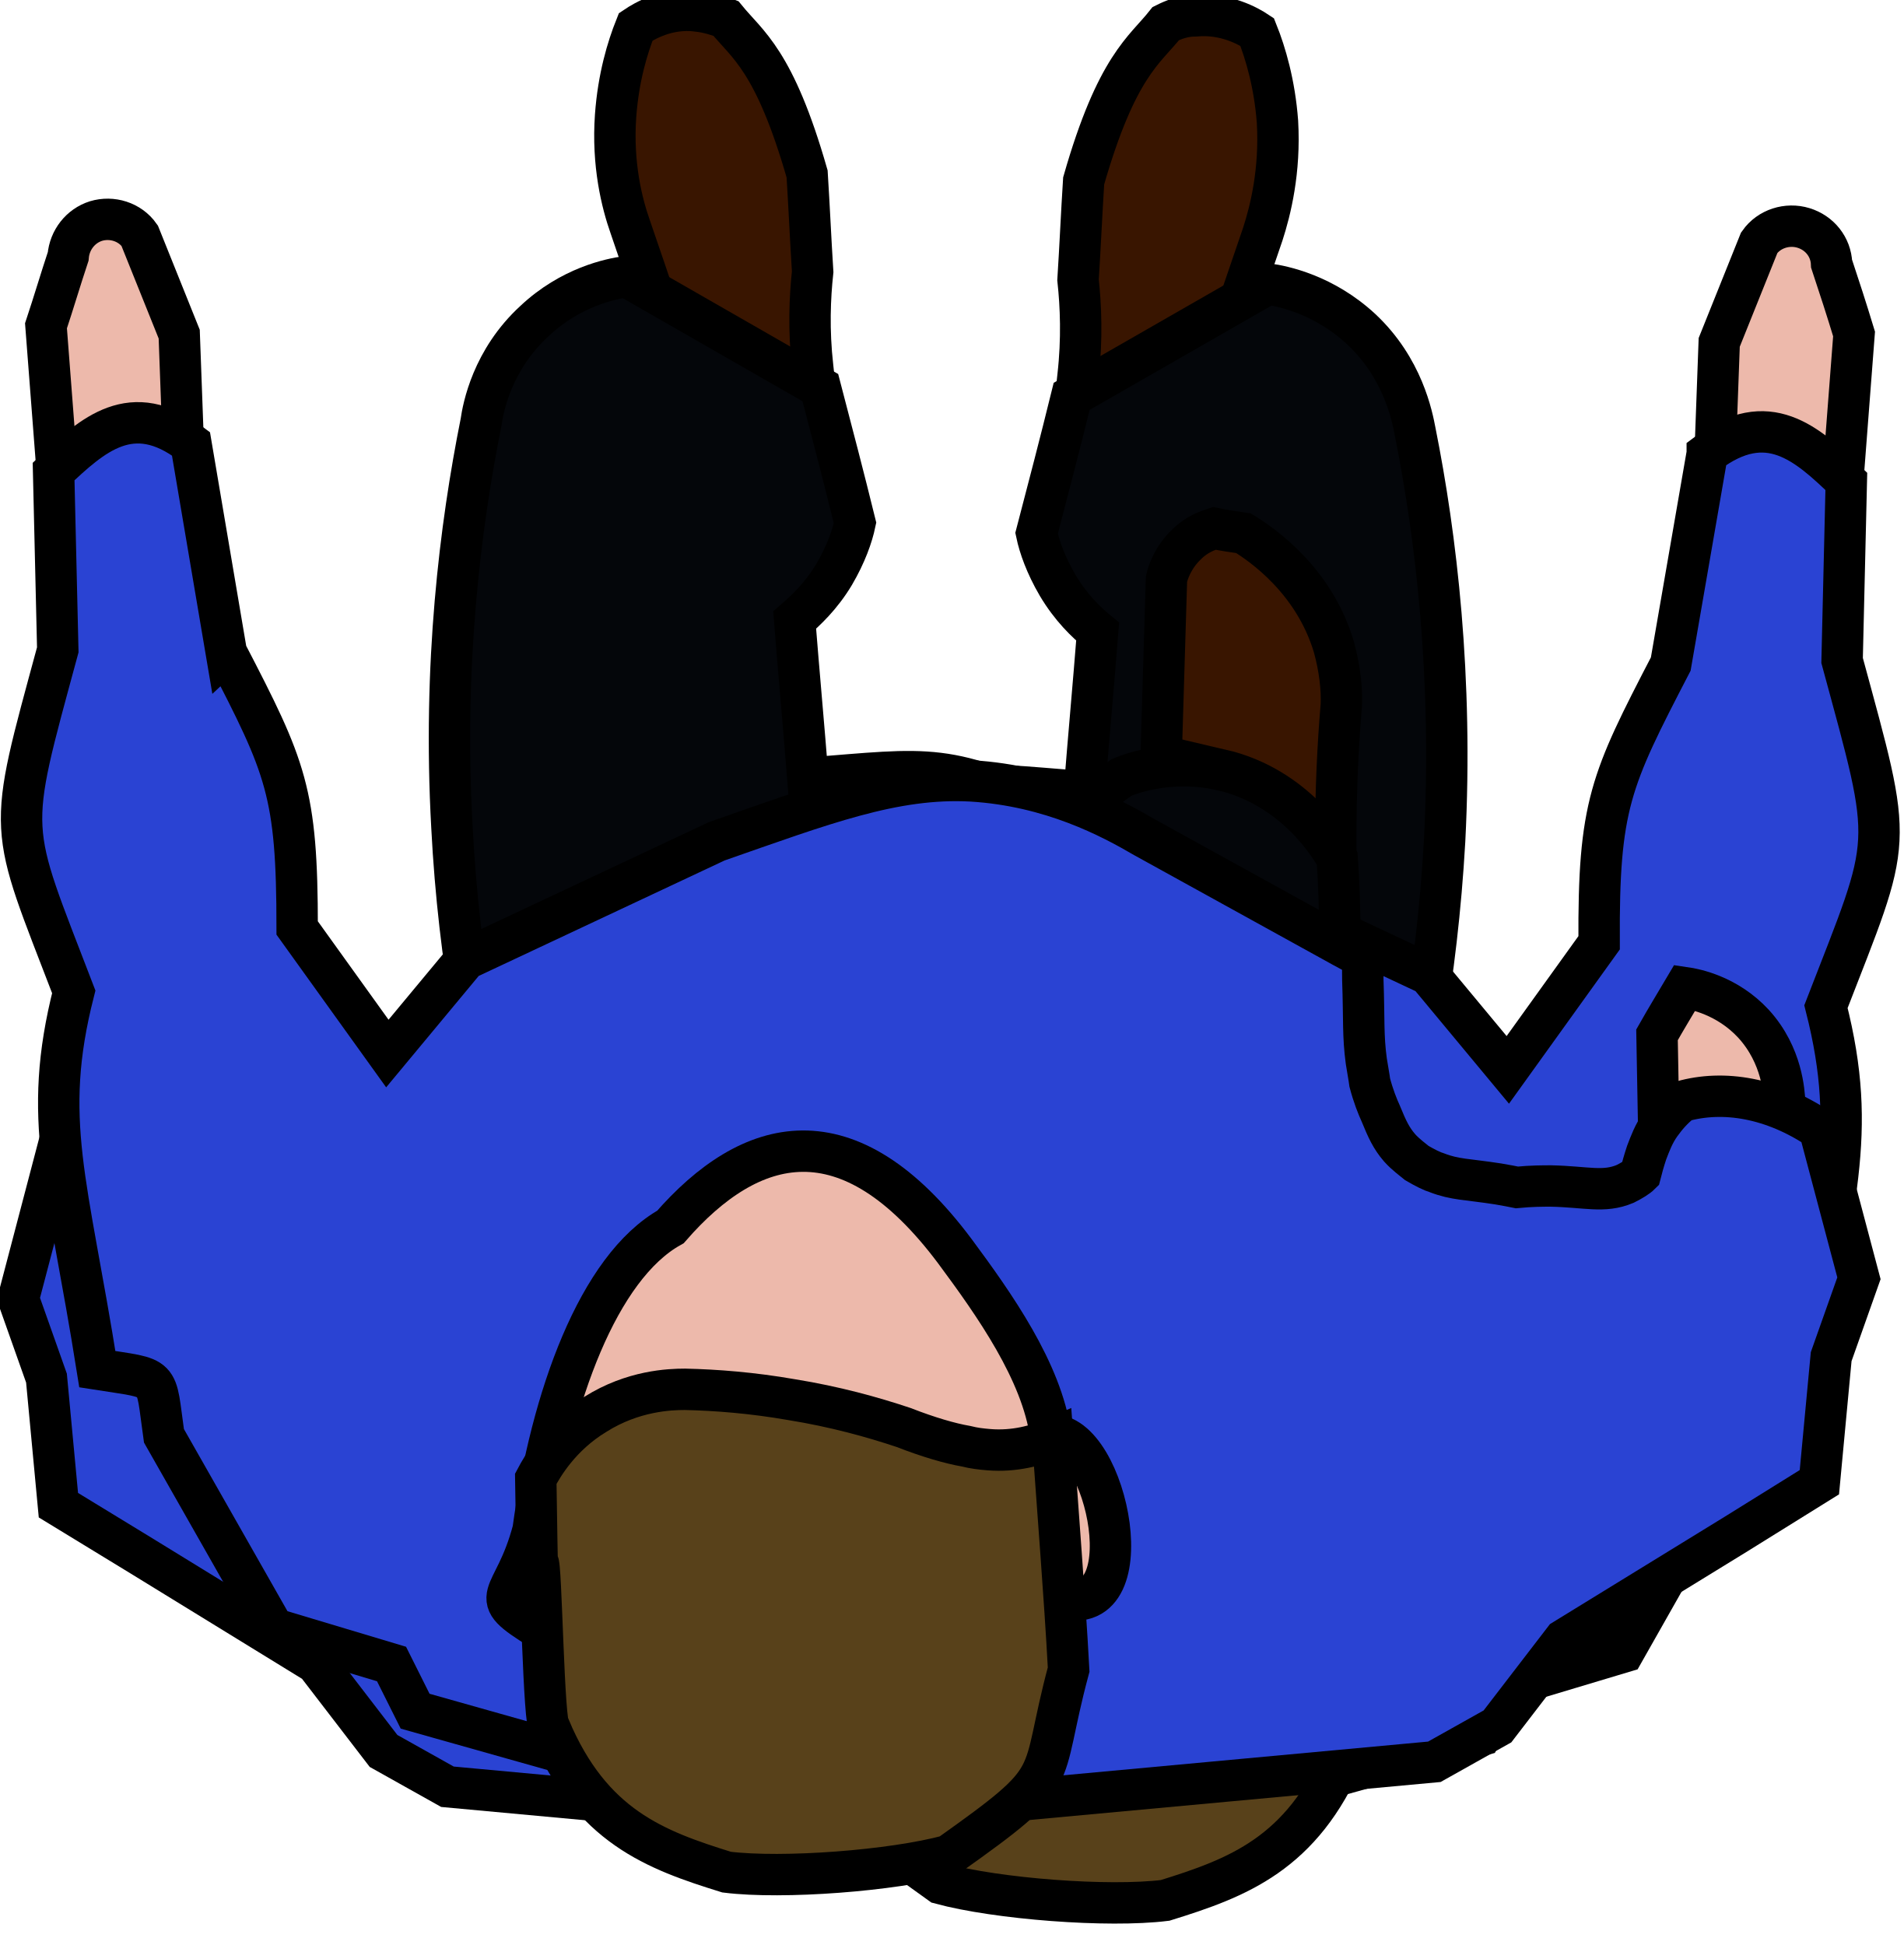
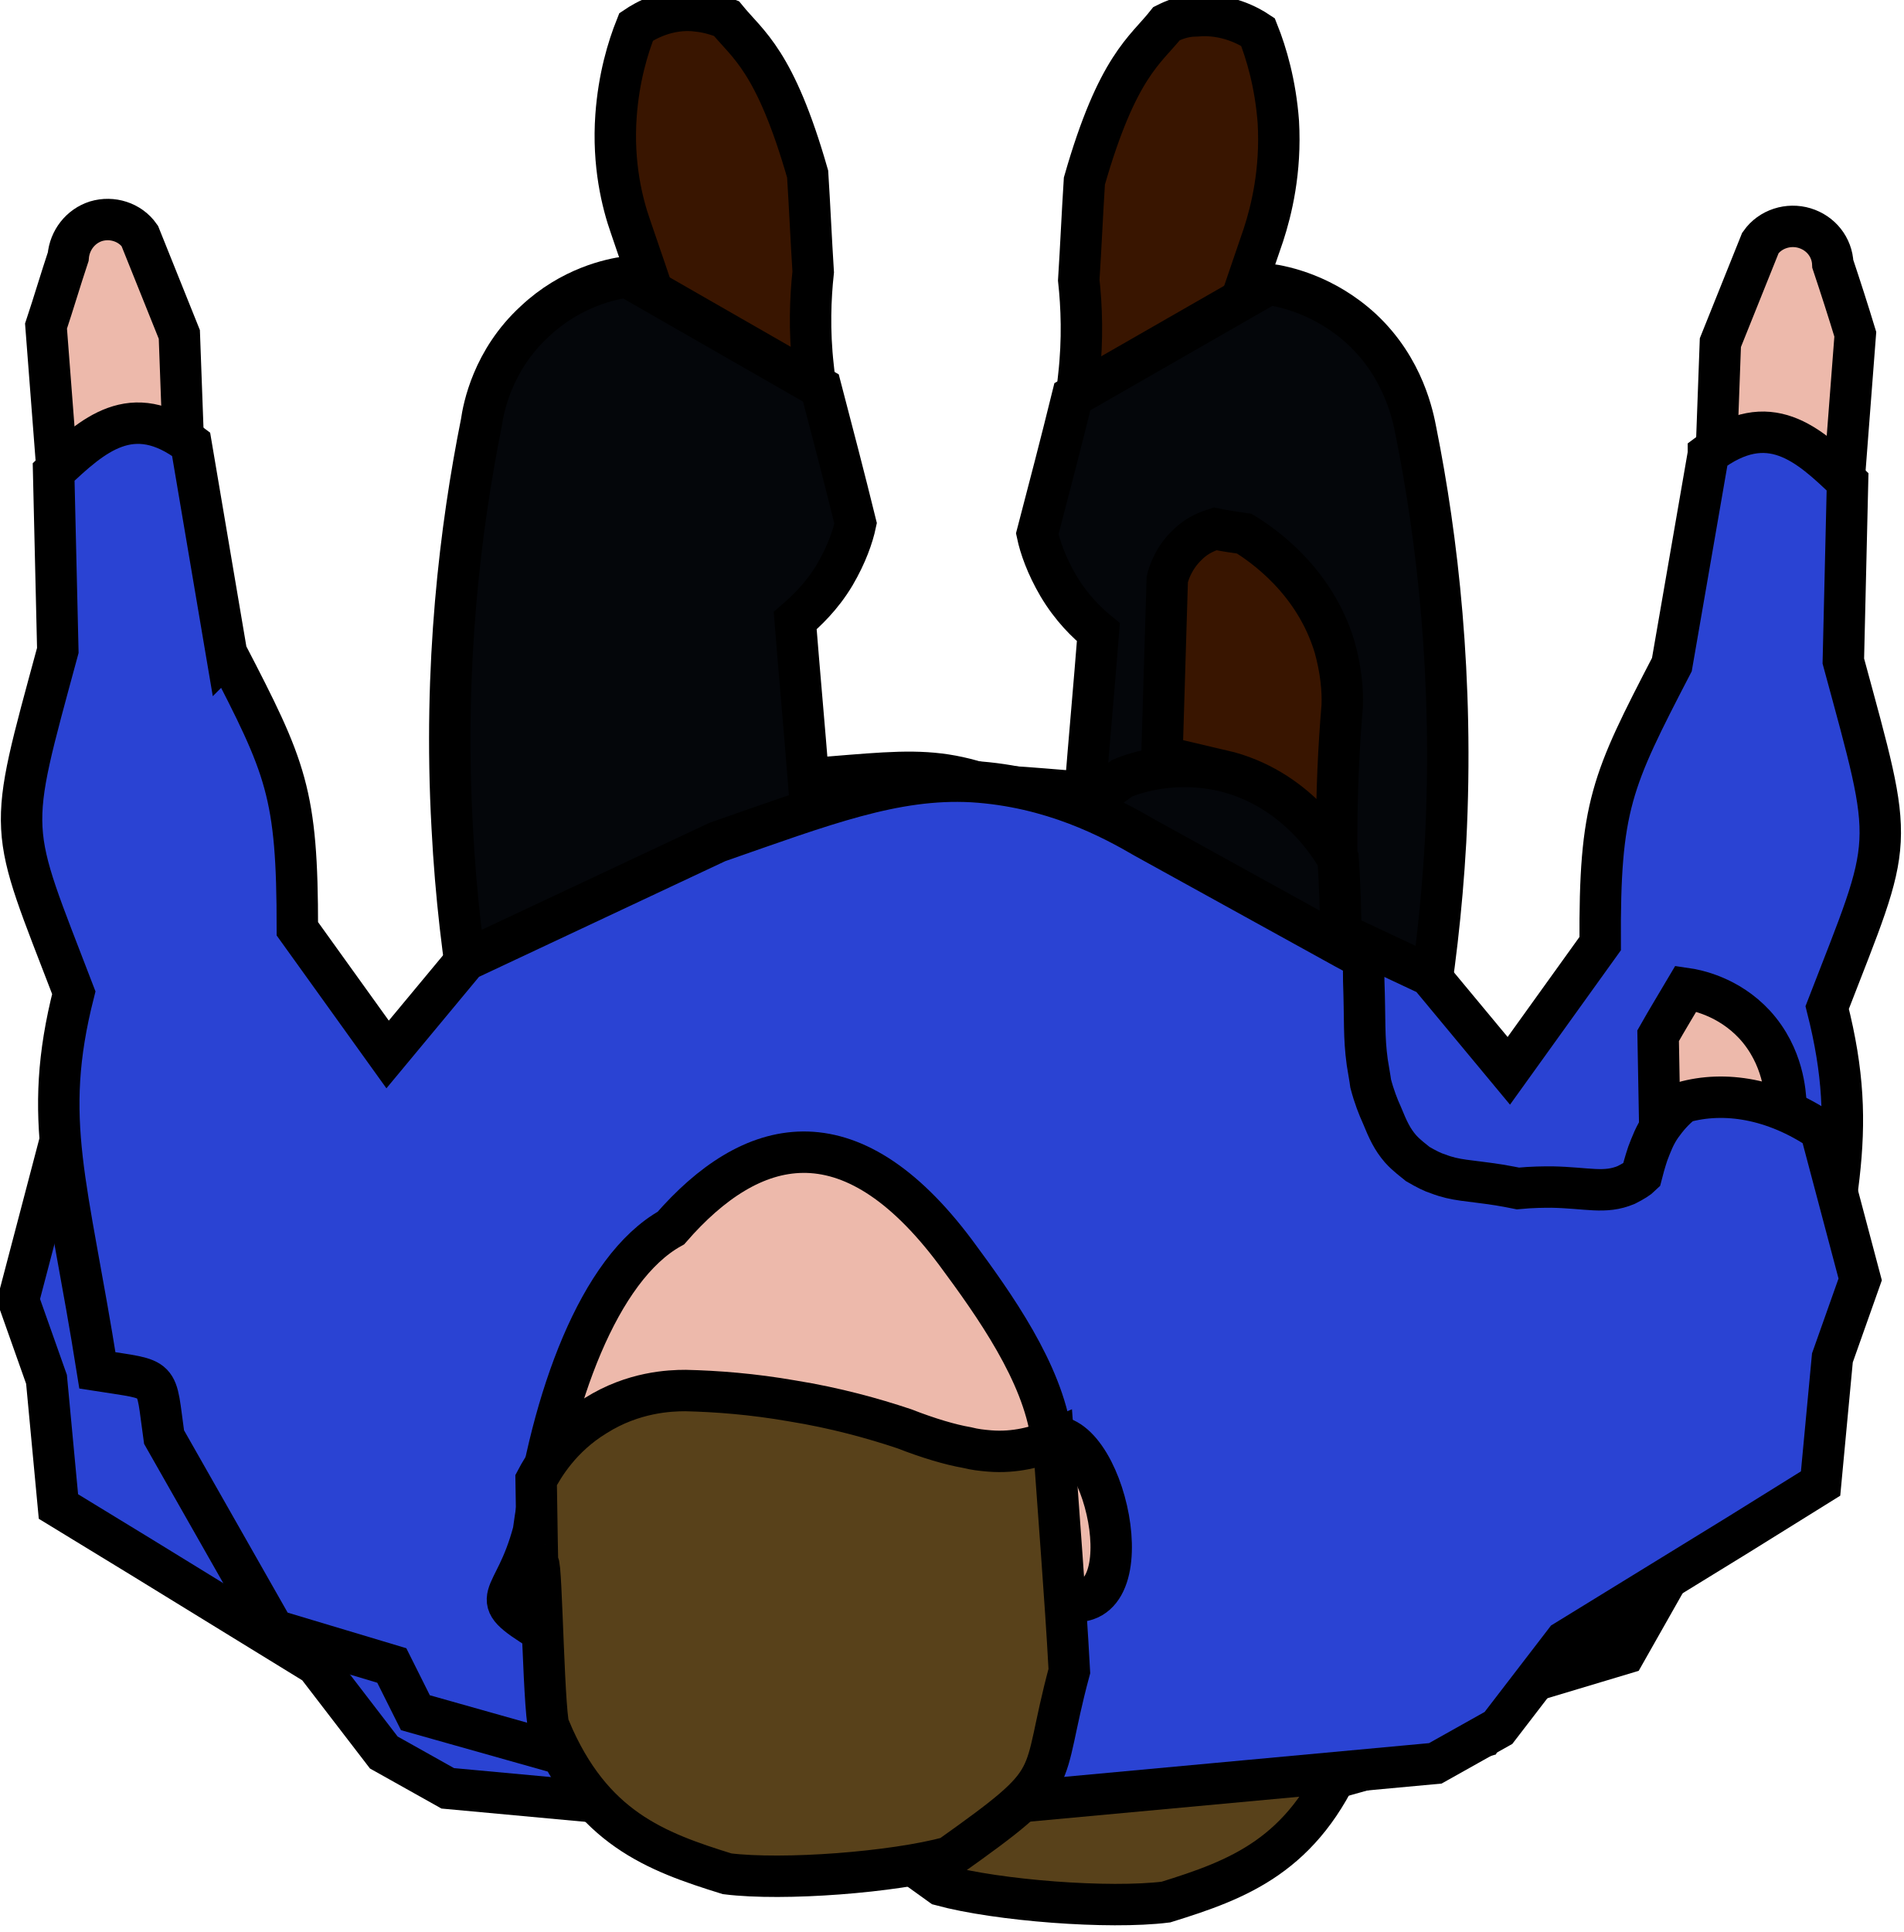
- <svg xmlns="http://www.w3.org/2000/svg" width="46" height="47">
+ <svg xmlns="http://www.w3.org/2000/svg">
  <style type="text/css">
        .ped_st0 {
            fill: #391500;
            stroke: #000000;
            stroke-miterlimit: 10;
        }

        .ped_st1 {
            fill: #04060A;
            stroke: #000000;
            stroke-miterlimit: 10;
        }

        .ped_st2 {
            fill: #EDB9AB;
            stroke: #000000;
            stroke-miterlimit: 10;
        }

        .ped_st3 {
            fill: #2A43D3;
            stroke: #000000;
            stroke-miterlimit: 10;
        }

        .ped_st4 {
            fill: #58411A;
            stroke: #000000;
            stroke-miterlimit: 10;
        }
    </style>
  <g id="pedestrian-layer">
    <g stroke="null" id="pedestrian-1">
      <path stroke="null" d="m28.168,0.57c-0.509,0.645 -1.188,1.018 -1.985,3.801c-0.051,0.797 -0.085,1.595 -0.136,2.392c0.068,0.628 0.102,1.425 0,2.325c-0.102,1.018 -0.339,1.866 -0.56,2.511c1.222,2.07 0.865,1.833 2.732,1.357c0.831,-3.054 1.34,-4.564 1.816,-5.905c0.153,-0.458 0.322,-0.933 0.475,-1.391c0.187,-0.577 0.424,-1.527 0.356,-2.715c-0.068,-0.916 -0.288,-1.663 -0.492,-2.172c-0.204,-0.136 -0.764,-0.458 -1.493,-0.39c-0.305,0 -0.543,0.102 -0.713,0.187z" class="ped_st0" id="path2989" />
      <path stroke="null" d="m15.51,13.143c-0.458,0.271 -1.731,1.137 -2.206,2.766c-0.17,0.543 -0.204,1.035 -0.187,1.442c0.085,1.001 0.136,2.087 0.136,3.258c0,0.916 -0.034,1.782 -0.102,2.596l3.512,0.119l0.865,-4.564l-0.136,-4.496c-0.034,-0.153 -0.136,-0.526 -0.492,-0.848c-0.255,-0.238 -0.526,-0.339 -0.679,-0.39c-0.238,0.034 -0.475,0.085 -0.713,0.119z" class="ped_st0" id="path2987" />
      <path stroke="null" d="m18.53,19.115c0.458,0.339 0.916,0.662 1.391,1.001c2.868,-1.391 3.241,-1.222 6.278,-0.984c0.102,-1.29 0.221,-2.579 0.322,-3.869c-0.271,-0.221 -0.645,-0.577 -0.967,-1.12c-0.288,-0.492 -0.441,-0.933 -0.509,-1.256c0.288,-1.103 0.577,-2.206 0.848,-3.309l4.734,-2.715c0.373,0.051 1.357,0.255 2.257,1.086c1.018,0.95 1.239,2.121 1.307,2.477c0.509,2.545 0.916,5.939 0.713,9.892c-0.187,3.309 -0.747,6.142 -1.357,8.382c-8.246,2.884 -13.896,2.528 -21.837,0.187c1.205,-1.476 1.493,-2.681 1.527,-3.529c0.017,-0.509 -0.051,-0.95 -0.051,-2.155c0,-0.882 0.034,-1.612 0.068,-2.104c0.153,-0.255 1.018,-1.748 2.834,-2.172c1.103,-0.255 2.053,0.034 2.443,0.187z" class="ped_st1" id="path2991" />
      <path stroke="null" d="m2.275,27.022c0,-0.221 0.034,-1.137 0.764,-1.917c0.645,-0.696 1.442,-0.848 1.68,-0.882c0.221,0.39 0.458,0.781 0.679,1.154c-0.017,0.933 -0.034,1.849 -0.051,2.783l-3.071,-1.137z" class="ped_st2" id="path3763" />
      <path stroke="null" d="m41.437,11.056l0.102,-2.783l0.967,-2.409c0.238,-0.339 0.679,-0.475 1.069,-0.356c0.39,0.119 0.662,0.458 0.679,0.865c0.187,0.56 0.373,1.137 0.543,1.697l-0.288,3.75l-3.071,-0.764z" class="ped_st2" id="path3761" />
      <path stroke="null" d="m41.25,10.954c1.459,-1.103 2.409,-0.238 3.36,0.679l-0.102,4.327c1.256,4.632 1.239,4.157 -0.39,8.365c0.797,3.139 0.153,4.632 -0.577,9.23c-1.612,0.271 -1.408,0.102 -1.629,1.629l-2.681,4.734l-2.884,0.865l-0.577,1.154l-4.123,1.154l-10.367,1.052l-10.469,-0.967l-1.544,-0.865l-1.629,-2.121l-4.225,-2.596l-2.002,-1.222l-0.288,-3.071l-0.679,-1.917l0.967,-3.682c1.137,-0.747 2.342,-0.967 3.36,-0.679c0.221,0.187 0.39,0.373 0.526,0.56c0.17,0.255 0.255,0.475 0.339,0.696c0.085,0.204 0.119,0.39 0.153,0.526c0.068,0.068 0.204,0.153 0.373,0.238c0.526,0.238 0.95,0.085 1.816,0.051c0.187,0 0.475,0 0.831,0.034c0.102,-0.017 0.255,-0.051 0.458,-0.085c0.764,-0.119 1.052,-0.102 1.493,-0.271c0.119,-0.051 0.288,-0.119 0.492,-0.238c0.102,-0.068 0.271,-0.187 0.424,-0.373c0.204,-0.238 0.305,-0.458 0.458,-0.831c0.085,-0.187 0.17,-0.441 0.271,-0.764c0.034,-0.136 0.068,-0.305 0.085,-0.526c0.085,-0.645 0.051,-1.001 0.085,-1.985c0,-0.153 0.017,-0.339 0.017,-0.56c0.153,-0.085 0.288,-0.153 0.441,-0.238c1.629,-0.899 3.258,-1.799 4.887,-2.698c0.814,-0.492 2.274,-1.273 4.225,-1.374c1.917,-0.102 3.665,0.577 6.227,1.476l6.142,2.884l1.917,2.308l2.206,-3.071c-0.017,-3.326 0.271,-3.92 1.731,-6.736l0.882,-5.09z" class="ped_st3" id="path3765" />
      <path stroke="null" d="m20.227,35.184c0.221,-1.544 1.374,-3.173 2.358,-4.496c2.613,-3.495 5.022,-2.834 6.957,-0.594c1.765,0.984 2.918,4.174 3.36,7.415c0.475,1.799 1.239,1.544 -0.187,2.426c-0.679,3.699 -1.323,4.157 -3.784,5.481c-1.748,0.356 -3.852,0.204 -5.565,-0.187c-3.92,-2.206 -2.681,-1.934 -3.309,-6.108c-2.206,0.764 -1.222,-4.038 0.17,-3.936l0,0z" class="ped_st2" id="path3767" />
      <path stroke="null" d="m20.176,35.319c0.39,0.17 0.933,0.322 1.561,0.271c0.204,-0.017 0.356,-0.051 0.56,-0.085c0.39,-0.085 0.916,-0.221 1.527,-0.458c0.764,-0.255 1.68,-0.509 2.732,-0.679c0.967,-0.17 1.849,-0.238 2.613,-0.255c0.356,0 1.256,0.034 2.189,0.611c0.865,0.543 1.29,1.256 1.459,1.578c-0.017,1.222 -0.034,2.053 -0.034,2.053c0,0 0,0 -0.017,0c-0.085,-0.102 -0.136,4.038 -0.288,4.038c-1.018,2.409 -2.579,2.986 -4.327,3.529c-1.374,0.17 -4.055,-0.034 -5.43,-0.407c-2.851,-2.036 -2.155,-1.714 -2.935,-4.547c0.051,-0.95 0.119,-1.9 0.187,-2.851c0.068,-0.967 0.136,-1.883 0.204,-2.8z" class="ped_st4" id="path3769" />
    </g>
    <g stroke="null" id="pedestrian-2">
      <path stroke="null" d="m16.835,0.263c-0.721,-0.084 -1.274,0.251 -1.475,0.386c-0.201,0.503 -0.419,1.224 -0.486,2.146c-0.084,1.173 0.151,2.112 0.352,2.682c0.151,0.453 0.319,0.922 0.469,1.375c0.469,1.324 0.956,2.816 1.794,5.834c1.844,0.469 1.475,0.721 2.699,-1.341c-0.218,-0.637 -0.453,-1.475 -0.553,-2.481c-0.101,-0.888 -0.067,-1.676 0,-2.297c-0.05,-0.788 -0.084,-1.576 -0.134,-2.364c-0.788,-2.749 -1.442,-3.118 -1.961,-3.755c-0.168,-0.067 -0.402,-0.151 -0.704,-0.184z" class="ped_st0" id="path2989_1_" />
      <path stroke="null" d="m29.341,12.768c-0.151,0.05 -0.419,0.134 -0.671,0.386c-0.335,0.319 -0.453,0.687 -0.486,0.838l-0.134,4.442l0.855,4.509l3.47,-0.117c-0.067,-0.805 -0.101,-1.66 -0.101,-2.565c0,-1.157 0.05,-2.23 0.134,-3.219c0.017,-0.386 -0.034,-0.888 -0.184,-1.425c-0.486,-1.609 -1.743,-2.464 -2.179,-2.732c-0.235,-0.034 -0.469,-0.067 -0.704,-0.117z" class="ped_st0" id="path2987_1_" />
      <path stroke="null" d="m29.509,18.602c1.794,0.419 2.649,1.878 2.8,2.146c0.034,0.486 0.067,1.19 0.067,2.079c0,1.19 -0.067,1.626 -0.05,2.129c0.034,0.838 0.319,2.028 1.509,3.487c-7.845,2.313 -13.428,2.665 -21.575,-0.184c-0.603,-2.196 -1.173,-4.996 -1.341,-8.281c-0.218,-3.923 0.201,-7.259 0.704,-9.773c0.05,-0.352 0.268,-1.509 1.291,-2.447c0.872,-0.821 1.844,-1.023 2.23,-1.073l4.677,2.682c0.285,1.09 0.57,2.179 0.838,3.269c-0.067,0.319 -0.218,0.754 -0.503,1.241c-0.319,0.536 -0.704,0.888 -0.956,1.106c0.101,1.274 0.218,2.548 0.319,3.822c2.984,-0.235 3.369,-0.402 6.203,0.972c0.453,-0.335 0.905,-0.654 1.375,-0.989c0.352,-0.151 1.291,-0.436 2.414,-0.184z" class="ped_st1" id="path2991_1_" />
      <path stroke="null" d="m40.086,27.755c-0.017,-0.922 -0.034,-1.827 -0.05,-2.749c0.218,-0.386 0.453,-0.771 0.671,-1.14c0.235,0.034 1.023,0.184 1.66,0.872c0.704,0.771 0.738,1.676 0.754,1.894l-3.034,1.123z" class="ped_st2" id="path3763_1_" />
      <path stroke="null" d="m1.396,11.578l-0.285,-3.705c0.184,-0.553 0.352,-1.123 0.536,-1.676c0.034,-0.402 0.302,-0.738 0.671,-0.855c0.386,-0.117 0.821,0.017 1.056,0.352l0.956,2.38l0.101,2.749l-3.034,0.754z" class="ped_st2" id="path3761_1_" />
      <path stroke="null" d="m5.47,15.769c1.442,2.783 1.71,3.369 1.71,6.655l2.179,3.034l1.894,-2.28l6.068,-2.85c2.548,-0.888 4.275,-1.559 6.152,-1.458c1.928,0.117 3.369,0.888 4.174,1.358c1.609,0.888 3.219,1.777 4.828,2.665c0.151,0.084 0.285,0.151 0.436,0.235c0.017,0.218 0.017,0.402 0.017,0.553c0.034,0.972 0,1.341 0.084,1.961c0.034,0.218 0.067,0.386 0.084,0.52c0.084,0.319 0.184,0.57 0.268,0.754c0.151,0.369 0.251,0.587 0.453,0.821c0.151,0.168 0.319,0.285 0.419,0.369c0.201,0.117 0.369,0.201 0.486,0.235c0.436,0.168 0.721,0.151 1.475,0.268c0.201,0.034 0.369,0.067 0.453,0.084c0.352,-0.034 0.637,-0.034 0.821,-0.034c0.855,0.017 1.274,0.168 1.794,-0.05c0.168,-0.084 0.302,-0.168 0.369,-0.235c0.034,-0.134 0.084,-0.319 0.151,-0.52c0.084,-0.218 0.168,-0.453 0.335,-0.687c0.134,-0.184 0.285,-0.369 0.52,-0.553c1.006,-0.285 2.196,-0.084 3.319,0.671l0.956,3.604l-0.671,1.894l-0.285,3.034l-1.995,1.241l-4.174,2.565l-1.609,2.095l-1.525,0.855l-10.343,0.956l-10.243,-1.039l-4.04,-1.14l-0.57,-1.14l-2.85,-0.855l-2.649,-4.66c-0.218,-1.525 -0.017,-1.358 -1.609,-1.609c-0.721,-4.543 -1.358,-6.018 -0.57,-9.119c-1.593,-4.157 -1.626,-3.688 -0.386,-8.264l-0.101,-4.308c0.939,-0.888 1.894,-1.76 3.319,-0.671l0.855,5.046z" class="ped_st3" id="path3765_1_" />
      <path stroke="null" d="m25.385,34.678c1.375,-0.117 2.33,4.644 0.184,3.906c-0.62,4.107 0.603,3.856 -3.269,6.035c-1.693,0.386 -3.789,0.536 -5.498,0.184c-2.431,-1.324 -3.068,-1.777 -3.738,-5.431c-1.408,-0.872 -0.654,-0.62 -0.184,-2.397c0.436,-3.202 1.576,-6.353 3.319,-7.326c1.928,-2.213 4.291,-2.867 6.873,0.587c0.956,1.291 2.095,2.9 2.313,4.442l0,0z" class="ped_st2" id="path3767_1_" />
      <path stroke="null" d="m25.636,37.528c0.067,0.939 0.134,1.878 0.184,2.816c-0.754,2.8 -0.067,2.481 -2.9,4.493c-1.358,0.369 -4.006,0.57 -5.364,0.402c-1.727,-0.536 -3.269,-1.106 -4.275,-3.487c-0.151,0 -0.201,-4.09 -0.285,-3.99c0,0 -0.017,0 -0.017,0c0,0 -0.017,-0.805 -0.034,-2.028c0.168,-0.319 0.587,-1.039 1.442,-1.559c0.905,-0.57 1.794,-0.603 2.163,-0.603c0.754,0.017 1.626,0.084 2.582,0.251c1.039,0.168 1.945,0.419 2.699,0.671c0.603,0.235 1.123,0.386 1.509,0.453c0.201,0.05 0.352,0.067 0.553,0.084c0.62,0.05 1.157,-0.101 1.542,-0.268c0.067,0.939 0.134,1.844 0.201,2.766z" class="ped_st4" id="path3769_1_" />
    </g>
  </g>
</svg>
